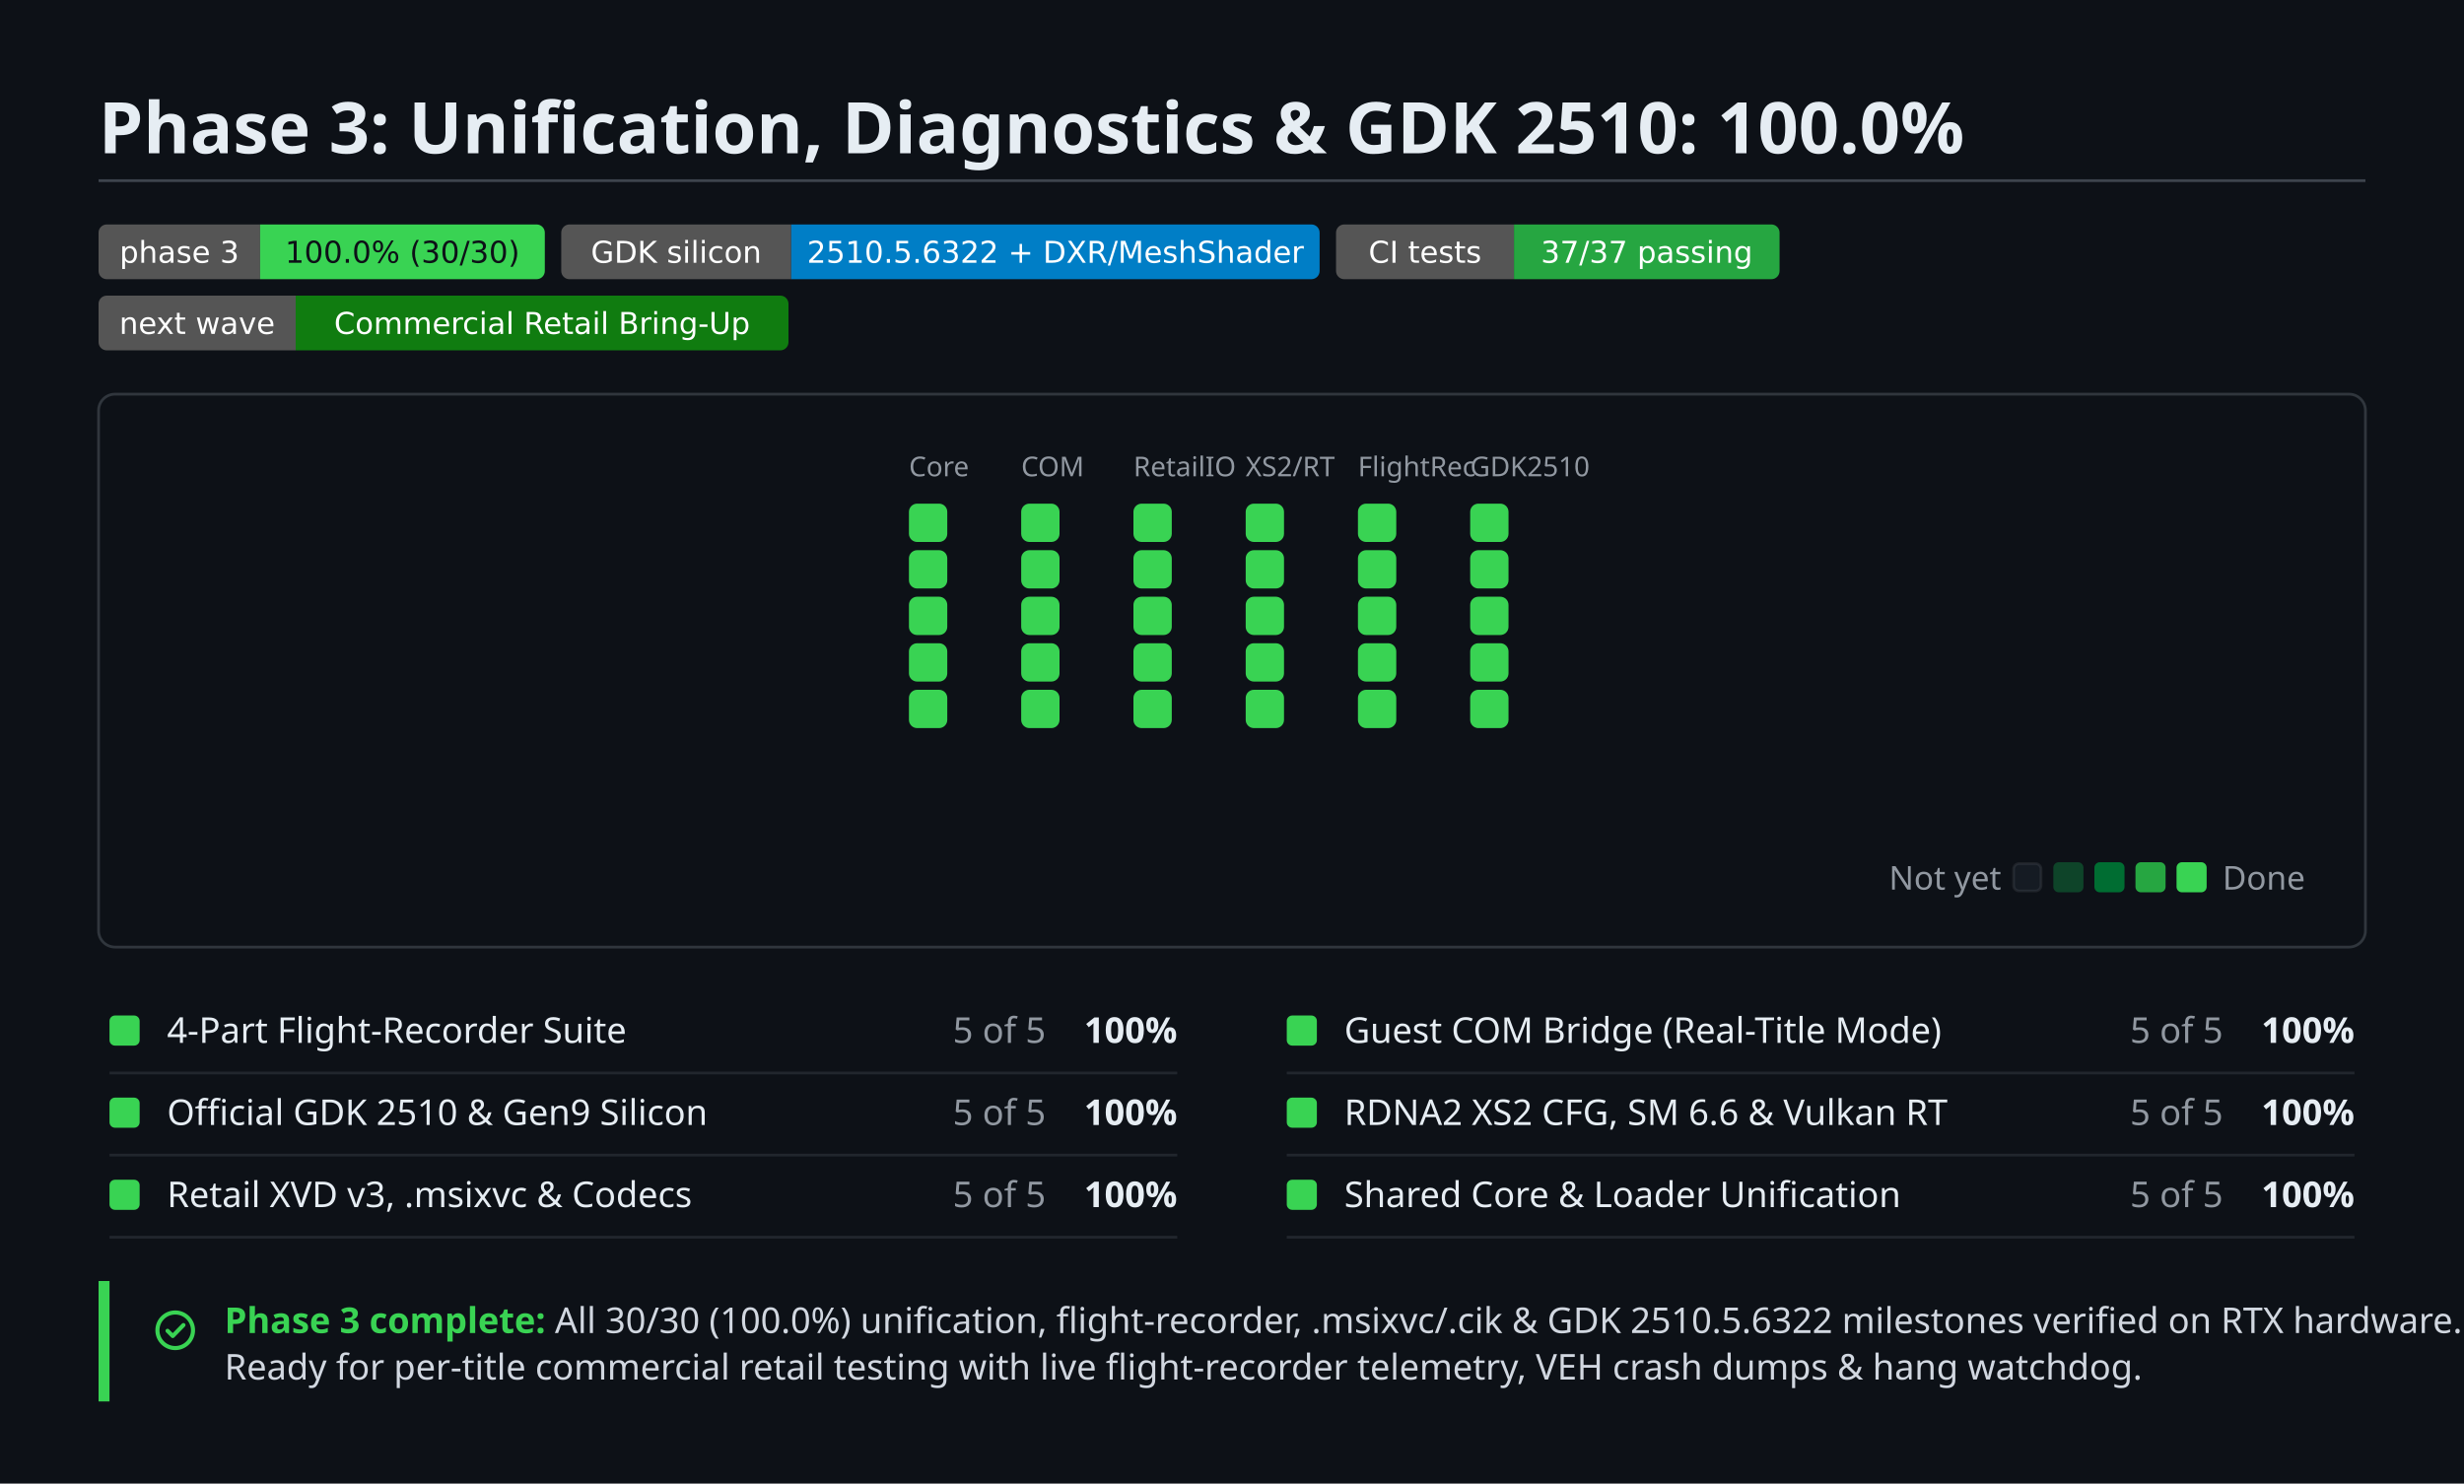
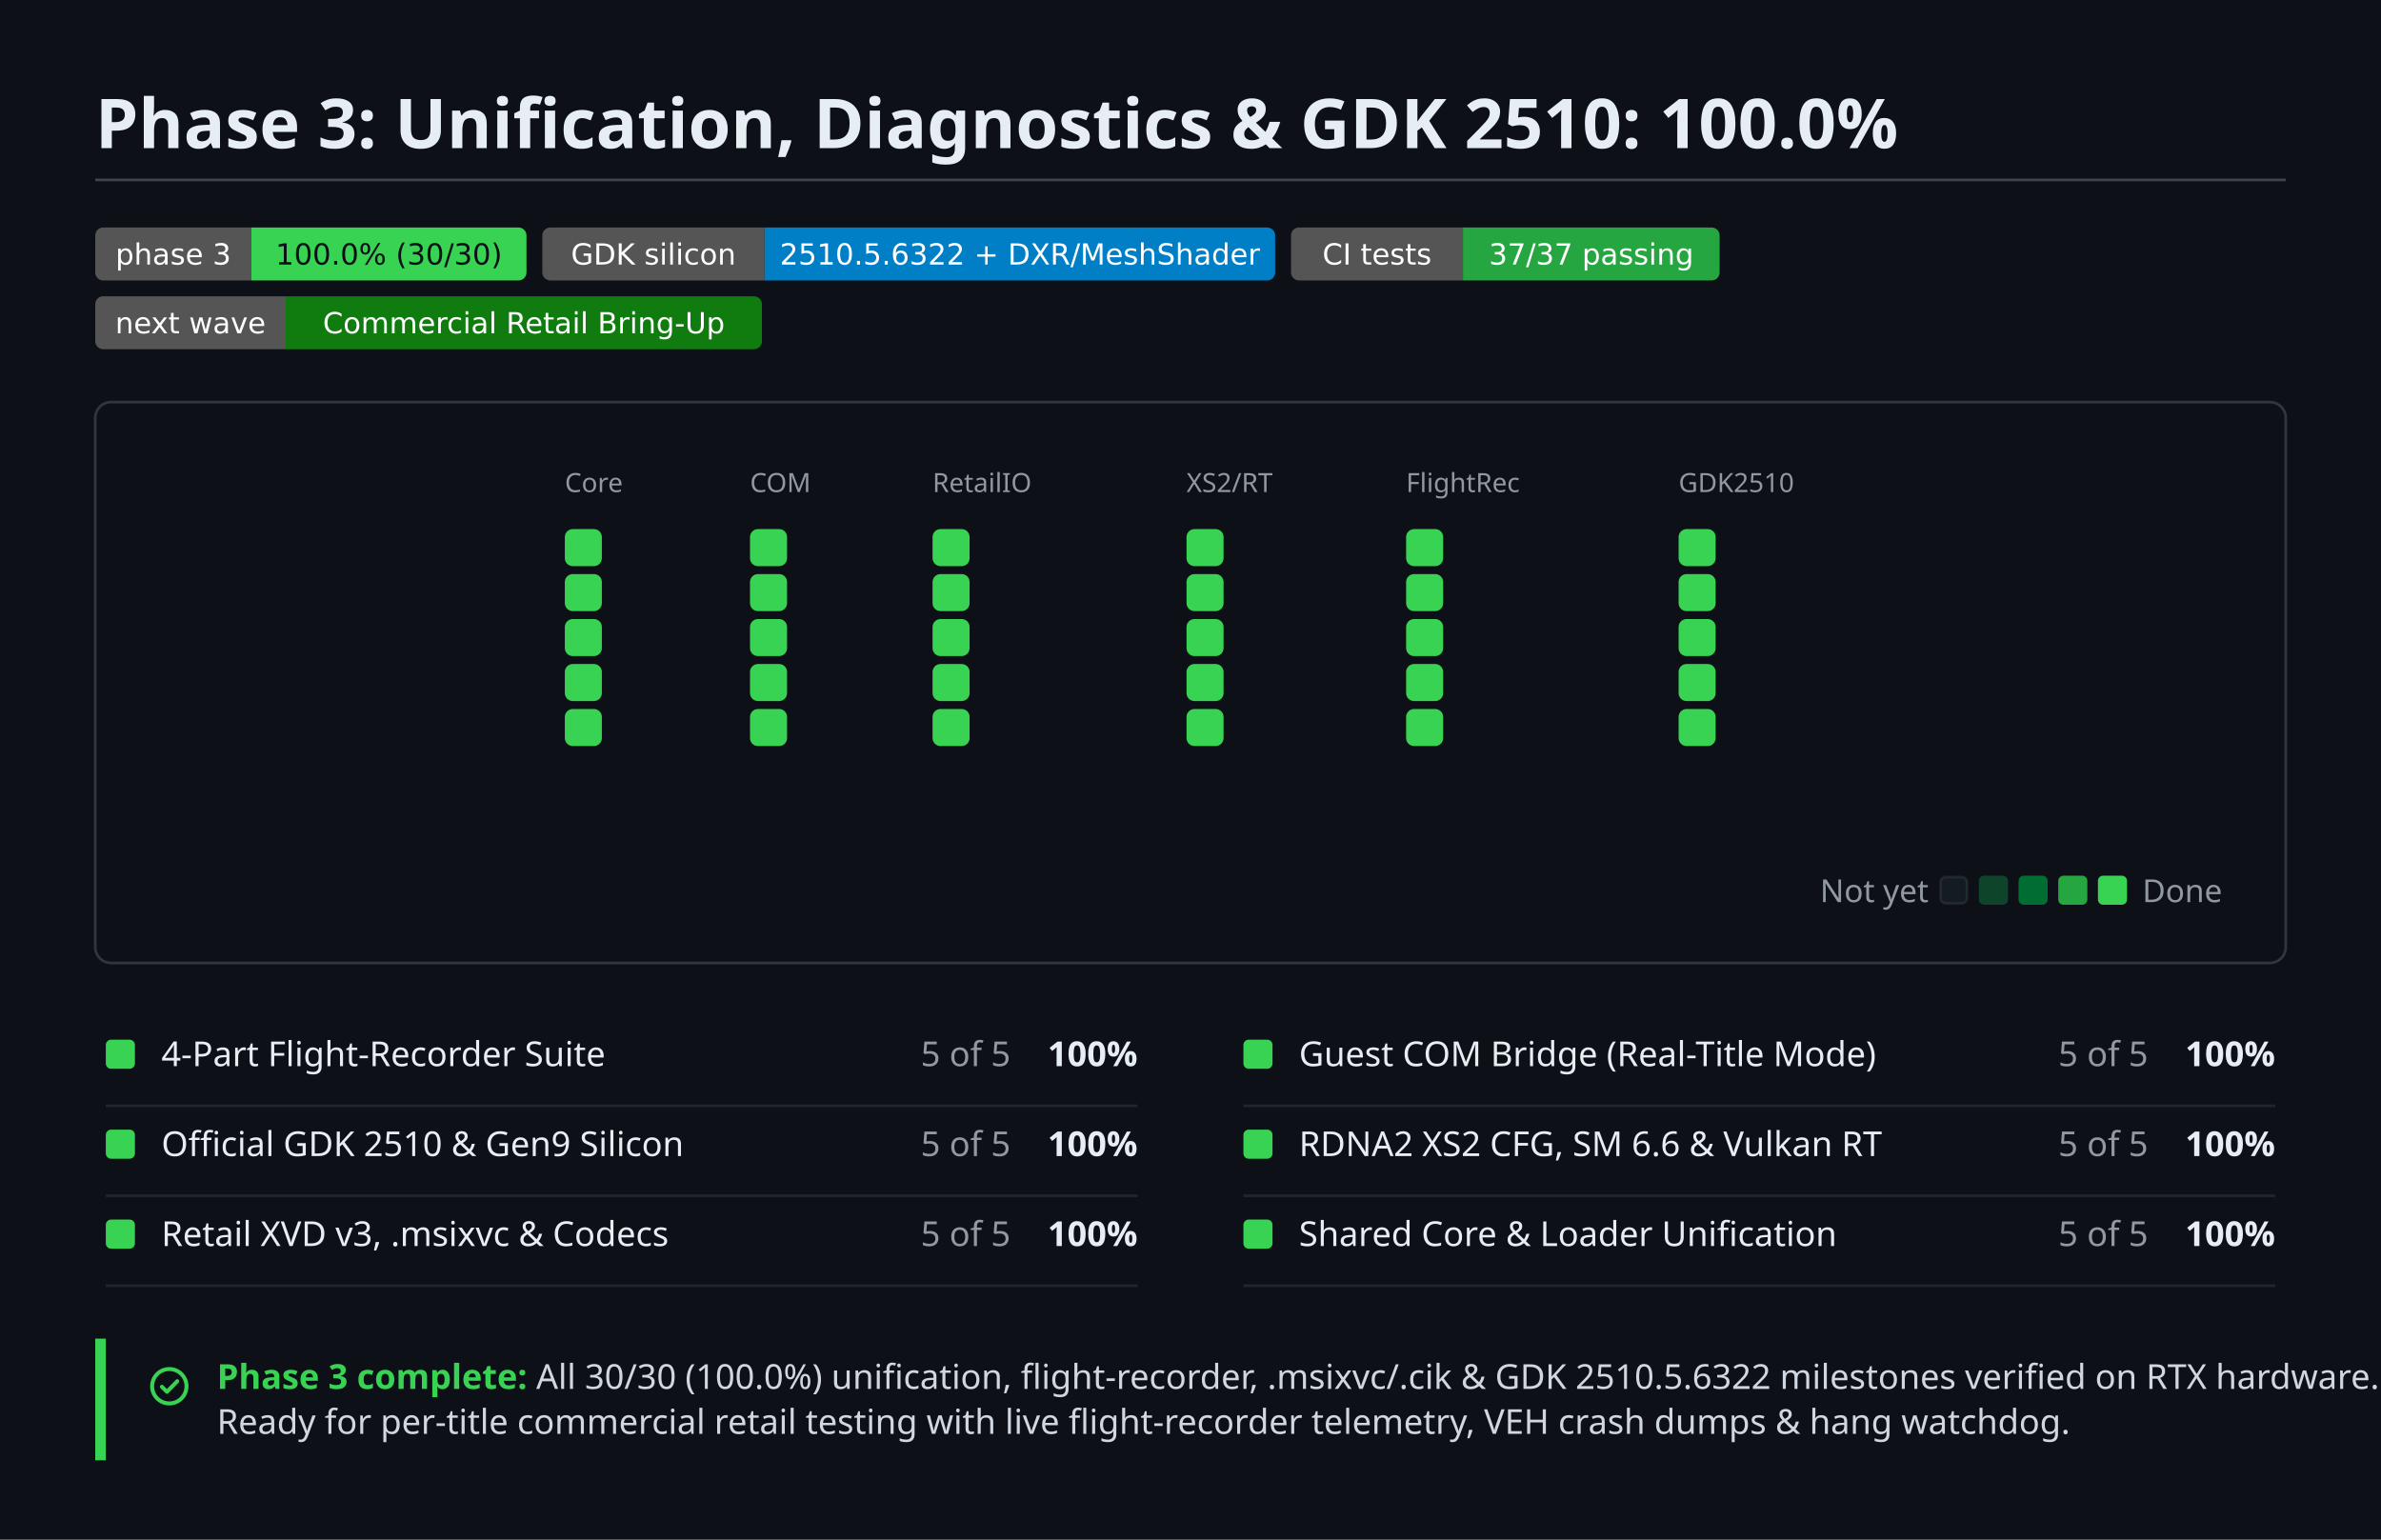
- <svg xmlns="http://www.w3.org/2000/svg" width="900" height="542" viewBox="0 0 900 542" role="img" aria-label="Phase 3: Unification, Diagnostics &amp; GDK 2510: 100.0%">
+ <svg xmlns="http://www.w3.org/2000/svg" width="900" height="582" viewBox="0 0 900 582" role="img" aria-label="Phase 3: Unification, Diagnostics &amp; GDK 2510: 100.0%">
  <style>
    text { font-family: 'Mona Sans', -apple-system, 'Segoe UI', 'Noto Sans', Helvetica, Arial, sans-serif; }
    .h2 { font-size: 26px; font-weight: 600; fill: #e6edf3; }
    .badge-txt { font-family: Verdana, 'DejaVu Sans', Geneva, sans-serif; font-size: 11px; fill: #ffffff; }
    .badge-txt-dark { font-family: Verdana, 'DejaVu Sans', Geneva, sans-serif; font-size: 11px; fill: #0d1117; }
    .g-label { font-size: 10px; fill: #9198a1; }
    .legend-txt { font-size: 12px; fill: #9198a1; }
    .r-name { font-size: 13px; fill: #e6edf3; }
    .r-count { font-size: 13px; fill: #9198a1; font-variant-numeric: tabular-nums; }
    .r-pct { font-size: 13px; font-weight: 600; fill: #e6edf3; font-variant-numeric: tabular-nums; }
    .callout-txt { font-size: 13px; fill: #d1d7e0; }
    .callout-lead { font-size: 13px; font-weight: 600; fill: #39d353; }
  </style>
-   <rect width="900" height="542" fill="#0d1117" />
+   <rect width="900" height="582" fill="#0d1117" />
  <text class="h2" x="36" y="56">Phase 3: Unification, Diagnostics &amp; GDK 2510: 100.0%</text>
-   <line x1="36" y1="66" x2="864" y2="66" stroke="#3d444d" stroke-width="1" />
+   <line x1="36" y1="68" x2="864" y2="68" stroke="#3d444d" stroke-width="1" />
  <clipPath id="bclip0">
-     <rect x="36" y="82" width="163" height="20" rx="3" />
+     <rect x="36" y="86" width="163" height="20" rx="3" />
  </clipPath>
  <g clip-path="url(#bclip0)">
-     <rect x="36" y="82" width="59" height="20" fill="#555555" />
-     <rect x="95" y="82" width="104" height="20" fill="#39d353" />
-     <text class="badge-txt" x="65.5" y="96" text-anchor="middle">phase 3</text>
-     <text class="badge-txt-dark" x="147.0" y="96" text-anchor="middle">100.0% (30/30)</text>
+     <rect x="36" y="86" width="59" height="20" fill="#555555" />
+     <rect x="95" y="86" width="104" height="20" fill="#39d353" />
+     <text class="badge-txt" x="65.5" y="100" text-anchor="middle">phase 3</text>
+     <text class="badge-txt-dark" x="147.0" y="100" text-anchor="middle">100.0% (30/30)</text>
  </g>
  <clipPath id="bclip1">
-     <rect x="205" y="82" width="277" height="20" rx="3" />
+     <rect x="205" y="86" width="277" height="20" rx="3" />
  </clipPath>
  <g clip-path="url(#bclip1)">
-     <rect x="205" y="82" width="84" height="20" fill="#555555" />
-     <rect x="289" y="82" width="193" height="20" fill="#007ec6" />
-     <text class="badge-txt" x="247.0" y="96" text-anchor="middle">GDK silicon</text>
-     <text class="badge-txt" x="385.5" y="96" text-anchor="middle">2510.5.6322 + DXR/MeshShader</text>
+     <rect x="205" y="86" width="84" height="20" fill="#555555" />
+     <rect x="289" y="86" width="193" height="20" fill="#007ec6" />
+     <text class="badge-txt" x="247.0" y="100" text-anchor="middle">GDK silicon</text>
+     <text class="badge-txt" x="385.5" y="100" text-anchor="middle">2510.5.6322 + DXR/MeshShader</text>
  </g>
  <clipPath id="bclip2">
-     <rect x="488" y="82" width="162" height="20" rx="3" />
+     <rect x="488" y="86" width="162" height="20" rx="3" />
  </clipPath>
  <g clip-path="url(#bclip2)">
-     <rect x="488" y="82" width="65" height="20" fill="#555555" />
-     <rect x="553" y="82" width="97" height="20" fill="#26a641" />
-     <text class="badge-txt" x="520.5" y="96" text-anchor="middle">CI tests</text>
-     <text class="badge-txt" x="601.5" y="96" text-anchor="middle">37/37 passing</text>
+     <rect x="488" y="86" width="65" height="20" fill="#555555" />
+     <rect x="553" y="86" width="97" height="20" fill="#26a641" />
+     <text class="badge-txt" x="520.5" y="100" text-anchor="middle">CI tests</text>
+     <text class="badge-txt" x="601.5" y="100" text-anchor="middle">37/37 passing</text>
  </g>
  <clipPath id="bclip3">
-     <rect x="36" y="108" width="252" height="20" rx="3" />
+     <rect x="36" y="112" width="252" height="20" rx="3" />
  </clipPath>
  <g clip-path="url(#bclip3)">
-     <rect x="36" y="108" width="72" height="20" fill="#555555" />
-     <rect x="108" y="108" width="180" height="20" fill="#107c10" />
-     <text class="badge-txt" x="72.0" y="122" text-anchor="middle">next wave</text>
-     <text class="badge-txt" x="198.0" y="122" text-anchor="middle">Commercial Retail Bring-Up</text>
+     <rect x="36" y="112" width="72" height="20" fill="#555555" />
+     <rect x="108" y="112" width="180" height="20" fill="#107c10" />
+     <text class="badge-txt" x="72.0" y="126" text-anchor="middle">next wave</text>
+     <text class="badge-txt" x="198.0" y="126" text-anchor="middle">Commercial Retail Bring-Up</text>
  </g>
-   <rect x="36" y="144" width="828" height="202" rx="6" fill="#0d1117" stroke="#30363d" stroke-width="1" />
-   <text class="g-label" x="332.0" y="174">Core</text>
-   <rect x="332.0" y="184.0" width="14" height="14" rx="3" fill="#39d353" />
-   <rect x="332.0" y="201.0" width="14" height="14" rx="3" fill="#39d353" />
-   <rect x="332.0" y="218.0" width="14" height="14" rx="3" fill="#39d353" />
-   <rect x="332.0" y="235.0" width="14" height="14" rx="3" fill="#39d353" />
-   <rect x="332.0" y="252.0" width="14" height="14" rx="3" fill="#39d353" />
-   <text class="g-label" x="373.0" y="174">COM</text>
-   <rect x="373.0" y="184.0" width="14" height="14" rx="3" fill="#39d353" />
-   <rect x="373.0" y="201.0" width="14" height="14" rx="3" fill="#39d353" />
-   <rect x="373.0" y="218.0" width="14" height="14" rx="3" fill="#39d353" />
-   <rect x="373.0" y="235.0" width="14" height="14" rx="3" fill="#39d353" />
-   <rect x="373.0" y="252.0" width="14" height="14" rx="3" fill="#39d353" />
-   <text class="g-label" x="414.0" y="174">RetailIO</text>
-   <rect x="414.0" y="184.0" width="14" height="14" rx="3" fill="#39d353" />
-   <rect x="414.0" y="201.0" width="14" height="14" rx="3" fill="#39d353" />
-   <rect x="414.0" y="218.0" width="14" height="14" rx="3" fill="#39d353" />
-   <rect x="414.0" y="235.0" width="14" height="14" rx="3" fill="#39d353" />
-   <rect x="414.0" y="252.0" width="14" height="14" rx="3" fill="#39d353" />
-   <text class="g-label" x="455.0" y="174">XS2/RT</text>
-   <rect x="455.0" y="184.0" width="14" height="14" rx="3" fill="#39d353" />
-   <rect x="455.0" y="201.0" width="14" height="14" rx="3" fill="#39d353" />
-   <rect x="455.0" y="218.0" width="14" height="14" rx="3" fill="#39d353" />
-   <rect x="455.0" y="235.0" width="14" height="14" rx="3" fill="#39d353" />
-   <rect x="455.0" y="252.0" width="14" height="14" rx="3" fill="#39d353" />
-   <text class="g-label" x="496.0" y="174">FlightRec</text>
-   <rect x="496.0" y="184.0" width="14" height="14" rx="3" fill="#39d353" />
-   <rect x="496.0" y="201.0" width="14" height="14" rx="3" fill="#39d353" />
-   <rect x="496.0" y="218.0" width="14" height="14" rx="3" fill="#39d353" />
-   <rect x="496.0" y="235.0" width="14" height="14" rx="3" fill="#39d353" />
-   <rect x="496.0" y="252.0" width="14" height="14" rx="3" fill="#39d353" />
-   <text class="g-label" x="537.0" y="174">GDK2510</text>
-   <rect x="537.0" y="184.0" width="14" height="14" rx="3" fill="#39d353" />
-   <rect x="537.0" y="201.0" width="14" height="14" rx="3" fill="#39d353" />
-   <rect x="537.0" y="218.0" width="14" height="14" rx="3" fill="#39d353" />
-   <rect x="537.0" y="235.0" width="14" height="14" rx="3" fill="#39d353" />
-   <rect x="537.0" y="252.0" width="14" height="14" rx="3" fill="#39d353" />
-   <text class="legend-txt" x="842" y="325" text-anchor="end">Done</text>
-   <rect x="795.0" y="315.0" width="11" height="11" rx="2" fill="#39d353" />
-   <rect x="780.0" y="315.0" width="11" height="11" rx="2" fill="#26a641" />
-   <rect x="765.0" y="315.0" width="11" height="11" rx="2" fill="#006d32" />
-   <rect x="750.0" y="315.0" width="11" height="11" rx="2" fill="#0e4429" />
-   <rect x="735.5" y="315.5" width="10" height="10" rx="2" fill="#151b23" stroke="rgba(240,246,252,0.08)" stroke-width="1" />
-   <text class="legend-txt" x="731" y="325" text-anchor="end">Not yet</text>
-   <rect x="40.0" y="371.0" width="11" height="11" rx="2" fill="#39d353" />
-   <text class="r-name" x="61.0" y="381">4-Part Flight-Recorder Suite</text>
-   <text class="r-count" x="382.0" y="381" text-anchor="end">5 of 5</text>
-   <text class="r-pct" x="430.0" y="381" text-anchor="end">100%</text>
-   <line x1="40.0" y1="392" x2="430.0" y2="392" stroke="#21262d" stroke-width="1" />
-   <rect x="470.0" y="371.0" width="11" height="11" rx="2" fill="#39d353" />
-   <text class="r-name" x="491.0" y="381">Guest COM Bridge (Real-Title Mode)</text>
-   <text class="r-count" x="812.0" y="381" text-anchor="end">5 of 5</text>
-   <text class="r-pct" x="860.0" y="381" text-anchor="end">100%</text>
-   <line x1="470.0" y1="392" x2="860.0" y2="392" stroke="#21262d" stroke-width="1" />
-   <rect x="40.0" y="401.0" width="11" height="11" rx="2" fill="#39d353" />
-   <text class="r-name" x="61.0" y="411">Official GDK 2510 &amp; Gen9 Silicon</text>
-   <text class="r-count" x="382.0" y="411" text-anchor="end">5 of 5</text>
-   <text class="r-pct" x="430.0" y="411" text-anchor="end">100%</text>
-   <line x1="40.0" y1="422" x2="430.0" y2="422" stroke="#21262d" stroke-width="1" />
-   <rect x="470.0" y="401.0" width="11" height="11" rx="2" fill="#39d353" />
-   <text class="r-name" x="491.0" y="411">RDNA2 XS2 CFG, SM 6.6 &amp; Vulkan RT</text>
-   <text class="r-count" x="812.0" y="411" text-anchor="end">5 of 5</text>
-   <text class="r-pct" x="860.0" y="411" text-anchor="end">100%</text>
-   <line x1="470.0" y1="422" x2="860.0" y2="422" stroke="#21262d" stroke-width="1" />
-   <rect x="40.0" y="431.0" width="11" height="11" rx="2" fill="#39d353" />
-   <text class="r-name" x="61.0" y="441">Retail XVD v3, .msixvc &amp; Codecs</text>
-   <text class="r-count" x="382.0" y="441" text-anchor="end">5 of 5</text>
-   <text class="r-pct" x="430.0" y="441" text-anchor="end">100%</text>
+   <rect x="36" y="152" width="828" height="212" rx="6" fill="#0d1117" stroke="#30363d" stroke-width="1" />
+   <text class="g-label" x="213.5" y="186">Core</text>
+   <rect x="213.5" y="200.0" width="14" height="14" rx="3" fill="#39d353" />
+   <rect x="213.5" y="217.0" width="14" height="14" rx="3" fill="#39d353" />
+   <rect x="213.5" y="234.0" width="14" height="14" rx="3" fill="#39d353" />
+   <rect x="213.5" y="251.0" width="14" height="14" rx="3" fill="#39d353" />
+   <rect x="213.5" y="268.0" width="14" height="14" rx="3" fill="#39d353" />
+   <text class="g-label" x="283.5" y="186">COM</text>
+   <rect x="283.5" y="200.0" width="14" height="14" rx="3" fill="#39d353" />
+   <rect x="283.5" y="217.0" width="14" height="14" rx="3" fill="#39d353" />
+   <rect x="283.5" y="234.0" width="14" height="14" rx="3" fill="#39d353" />
+   <rect x="283.5" y="251.0" width="14" height="14" rx="3" fill="#39d353" />
+   <rect x="283.5" y="268.0" width="14" height="14" rx="3" fill="#39d353" />
+   <text class="g-label" x="352.5" y="186">RetailIO</text>
+   <rect x="352.5" y="200.0" width="14" height="14" rx="3" fill="#39d353" />
+   <rect x="352.5" y="217.0" width="14" height="14" rx="3" fill="#39d353" />
+   <rect x="352.5" y="234.0" width="14" height="14" rx="3" fill="#39d353" />
+   <rect x="352.5" y="251.0" width="14" height="14" rx="3" fill="#39d353" />
+   <rect x="352.5" y="268.0" width="14" height="14" rx="3" fill="#39d353" />
+   <text class="g-label" x="448.5" y="186">XS2/RT</text>
+   <rect x="448.5" y="200.0" width="14" height="14" rx="3" fill="#39d353" />
+   <rect x="448.5" y="217.0" width="14" height="14" rx="3" fill="#39d353" />
+   <rect x="448.5" y="234.0" width="14" height="14" rx="3" fill="#39d353" />
+   <rect x="448.5" y="251.0" width="14" height="14" rx="3" fill="#39d353" />
+   <rect x="448.5" y="268.0" width="14" height="14" rx="3" fill="#39d353" />
+   <text class="g-label" x="531.5" y="186">FlightRec</text>
+   <rect x="531.5" y="200.0" width="14" height="14" rx="3" fill="#39d353" />
+   <rect x="531.5" y="217.0" width="14" height="14" rx="3" fill="#39d353" />
+   <rect x="531.5" y="234.0" width="14" height="14" rx="3" fill="#39d353" />
+   <rect x="531.5" y="251.0" width="14" height="14" rx="3" fill="#39d353" />
+   <rect x="531.5" y="268.0" width="14" height="14" rx="3" fill="#39d353" />
+   <text class="g-label" x="634.5" y="186">GDK2510</text>
+   <rect x="634.5" y="200.0" width="14" height="14" rx="3" fill="#39d353" />
+   <rect x="634.5" y="217.0" width="14" height="14" rx="3" fill="#39d353" />
+   <rect x="634.5" y="234.0" width="14" height="14" rx="3" fill="#39d353" />
+   <rect x="634.5" y="251.0" width="14" height="14" rx="3" fill="#39d353" />
+   <rect x="634.5" y="268.0" width="14" height="14" rx="3" fill="#39d353" />
+   <text class="legend-txt" x="840" y="341" text-anchor="end">Done</text>
+   <rect x="793.0" y="331.0" width="11" height="11" rx="2" fill="#39d353" />
+   <rect x="778.0" y="331.0" width="11" height="11" rx="2" fill="#26a641" />
+   <rect x="763.0" y="331.0" width="11" height="11" rx="2" fill="#006d32" />
+   <rect x="748.0" y="331.0" width="11" height="11" rx="2" fill="#0e4429" />
+   <rect x="733.5" y="331.5" width="10" height="10" rx="2" fill="#151b23" stroke="rgba(240,246,252,0.08)" stroke-width="1" />
+   <text class="legend-txt" x="729" y="341" text-anchor="end">Not yet</text>
+   <rect x="40.0" y="393.0" width="11" height="11" rx="2" fill="#39d353" />
+   <text class="r-name" x="61.0" y="403">4-Part Flight-Recorder Suite</text>
+   <text class="r-count" x="382.0" y="403" text-anchor="end">5 of 5</text>
+   <text class="r-pct" x="430.0" y="403" text-anchor="end">100%</text>
+   <line x1="40.0" y1="418" x2="430.0" y2="418" stroke="#21262d" stroke-width="1" />
+   <rect x="470.0" y="393.0" width="11" height="11" rx="2" fill="#39d353" />
+   <text class="r-name" x="491.0" y="403">Guest COM Bridge (Real-Title Mode)</text>
+   <text class="r-count" x="812.0" y="403" text-anchor="end">5 of 5</text>
+   <text class="r-pct" x="860.0" y="403" text-anchor="end">100%</text>
+   <line x1="470.0" y1="418" x2="860.0" y2="418" stroke="#21262d" stroke-width="1" />
+   <rect x="40.0" y="427.0" width="11" height="11" rx="2" fill="#39d353" />
+   <text class="r-name" x="61.0" y="437">Official GDK 2510 &amp; Gen9 Silicon</text>
+   <text class="r-count" x="382.0" y="437" text-anchor="end">5 of 5</text>
+   <text class="r-pct" x="430.0" y="437" text-anchor="end">100%</text>
  <line x1="40.0" y1="452" x2="430.0" y2="452" stroke="#21262d" stroke-width="1" />
-   <rect x="470.0" y="431.0" width="11" height="11" rx="2" fill="#39d353" />
-   <text class="r-name" x="491.0" y="441">Shared Core &amp; Loader Unification</text>
-   <text class="r-count" x="812.0" y="441" text-anchor="end">5 of 5</text>
-   <text class="r-pct" x="860.0" y="441" text-anchor="end">100%</text>
+   <rect x="470.0" y="427.0" width="11" height="11" rx="2" fill="#39d353" />
+   <text class="r-name" x="491.0" y="437">RDNA2 XS2 CFG, SM 6.6 &amp; Vulkan RT</text>
+   <text class="r-count" x="812.0" y="437" text-anchor="end">5 of 5</text>
+   <text class="r-pct" x="860.0" y="437" text-anchor="end">100%</text>
  <line x1="470.0" y1="452" x2="860.0" y2="452" stroke="#21262d" stroke-width="1" />
-   <rect x="36" y="468" width="4" height="44" fill="#39d353" />
-   <g transform="translate(56,478)">
+   <rect x="40.0" y="461.0" width="11" height="11" rx="2" fill="#39d353" />
+   <text class="r-name" x="61.0" y="471">Retail XVD v3, .msixvc &amp; Codecs</text>
+   <text class="r-count" x="382.0" y="471" text-anchor="end">5 of 5</text>
+   <text class="r-pct" x="430.0" y="471" text-anchor="end">100%</text>
+   <line x1="40.0" y1="486" x2="430.0" y2="486" stroke="#21262d" stroke-width="1" />
+   <rect x="470.0" y="461.0" width="11" height="11" rx="2" fill="#39d353" />
+   <text class="r-name" x="491.0" y="471">Shared Core &amp; Loader Unification</text>
+   <text class="r-count" x="812.0" y="471" text-anchor="end">5 of 5</text>
+   <text class="r-pct" x="860.0" y="471" text-anchor="end">100%</text>
+   <line x1="470.0" y1="486" x2="860.0" y2="486" stroke="#21262d" stroke-width="1" />
+   <rect x="36" y="506" width="4" height="46" fill="#39d353" />
+   <g transform="translate(56,516)">
    <circle cx="8" cy="8" r="6.5" fill="none" stroke="#39d353" stroke-width="1.5" />
    <path d="M5.2 8.2 7.1 10.1 11 6.1" fill="none" stroke="#39d353" stroke-width="1.5" stroke-linecap="round" stroke-linejoin="round" />
  </g>
-   <text class="callout-txt" x="82" y="487">
+   <text class="callout-txt" x="82" y="525">
    <tspan class="callout-lead">Phase 3 complete:</tspan> All 30/30 (100.0%) unification, flight-recorder, .msixvc/.cik &amp; GDK 2510.5.6322 milestones verified on RTX hardware.</text>
-   <text class="callout-txt" x="82" y="504">Ready for per-title commercial retail testing with live flight-recorder telemetry, VEH crash dumps &amp; hang watchdog.</text>
+   <text class="callout-txt" x="82" y="542">Ready for per-title commercial retail testing with live flight-recorder telemetry, VEH crash dumps &amp; hang watchdog.</text>
</svg>
